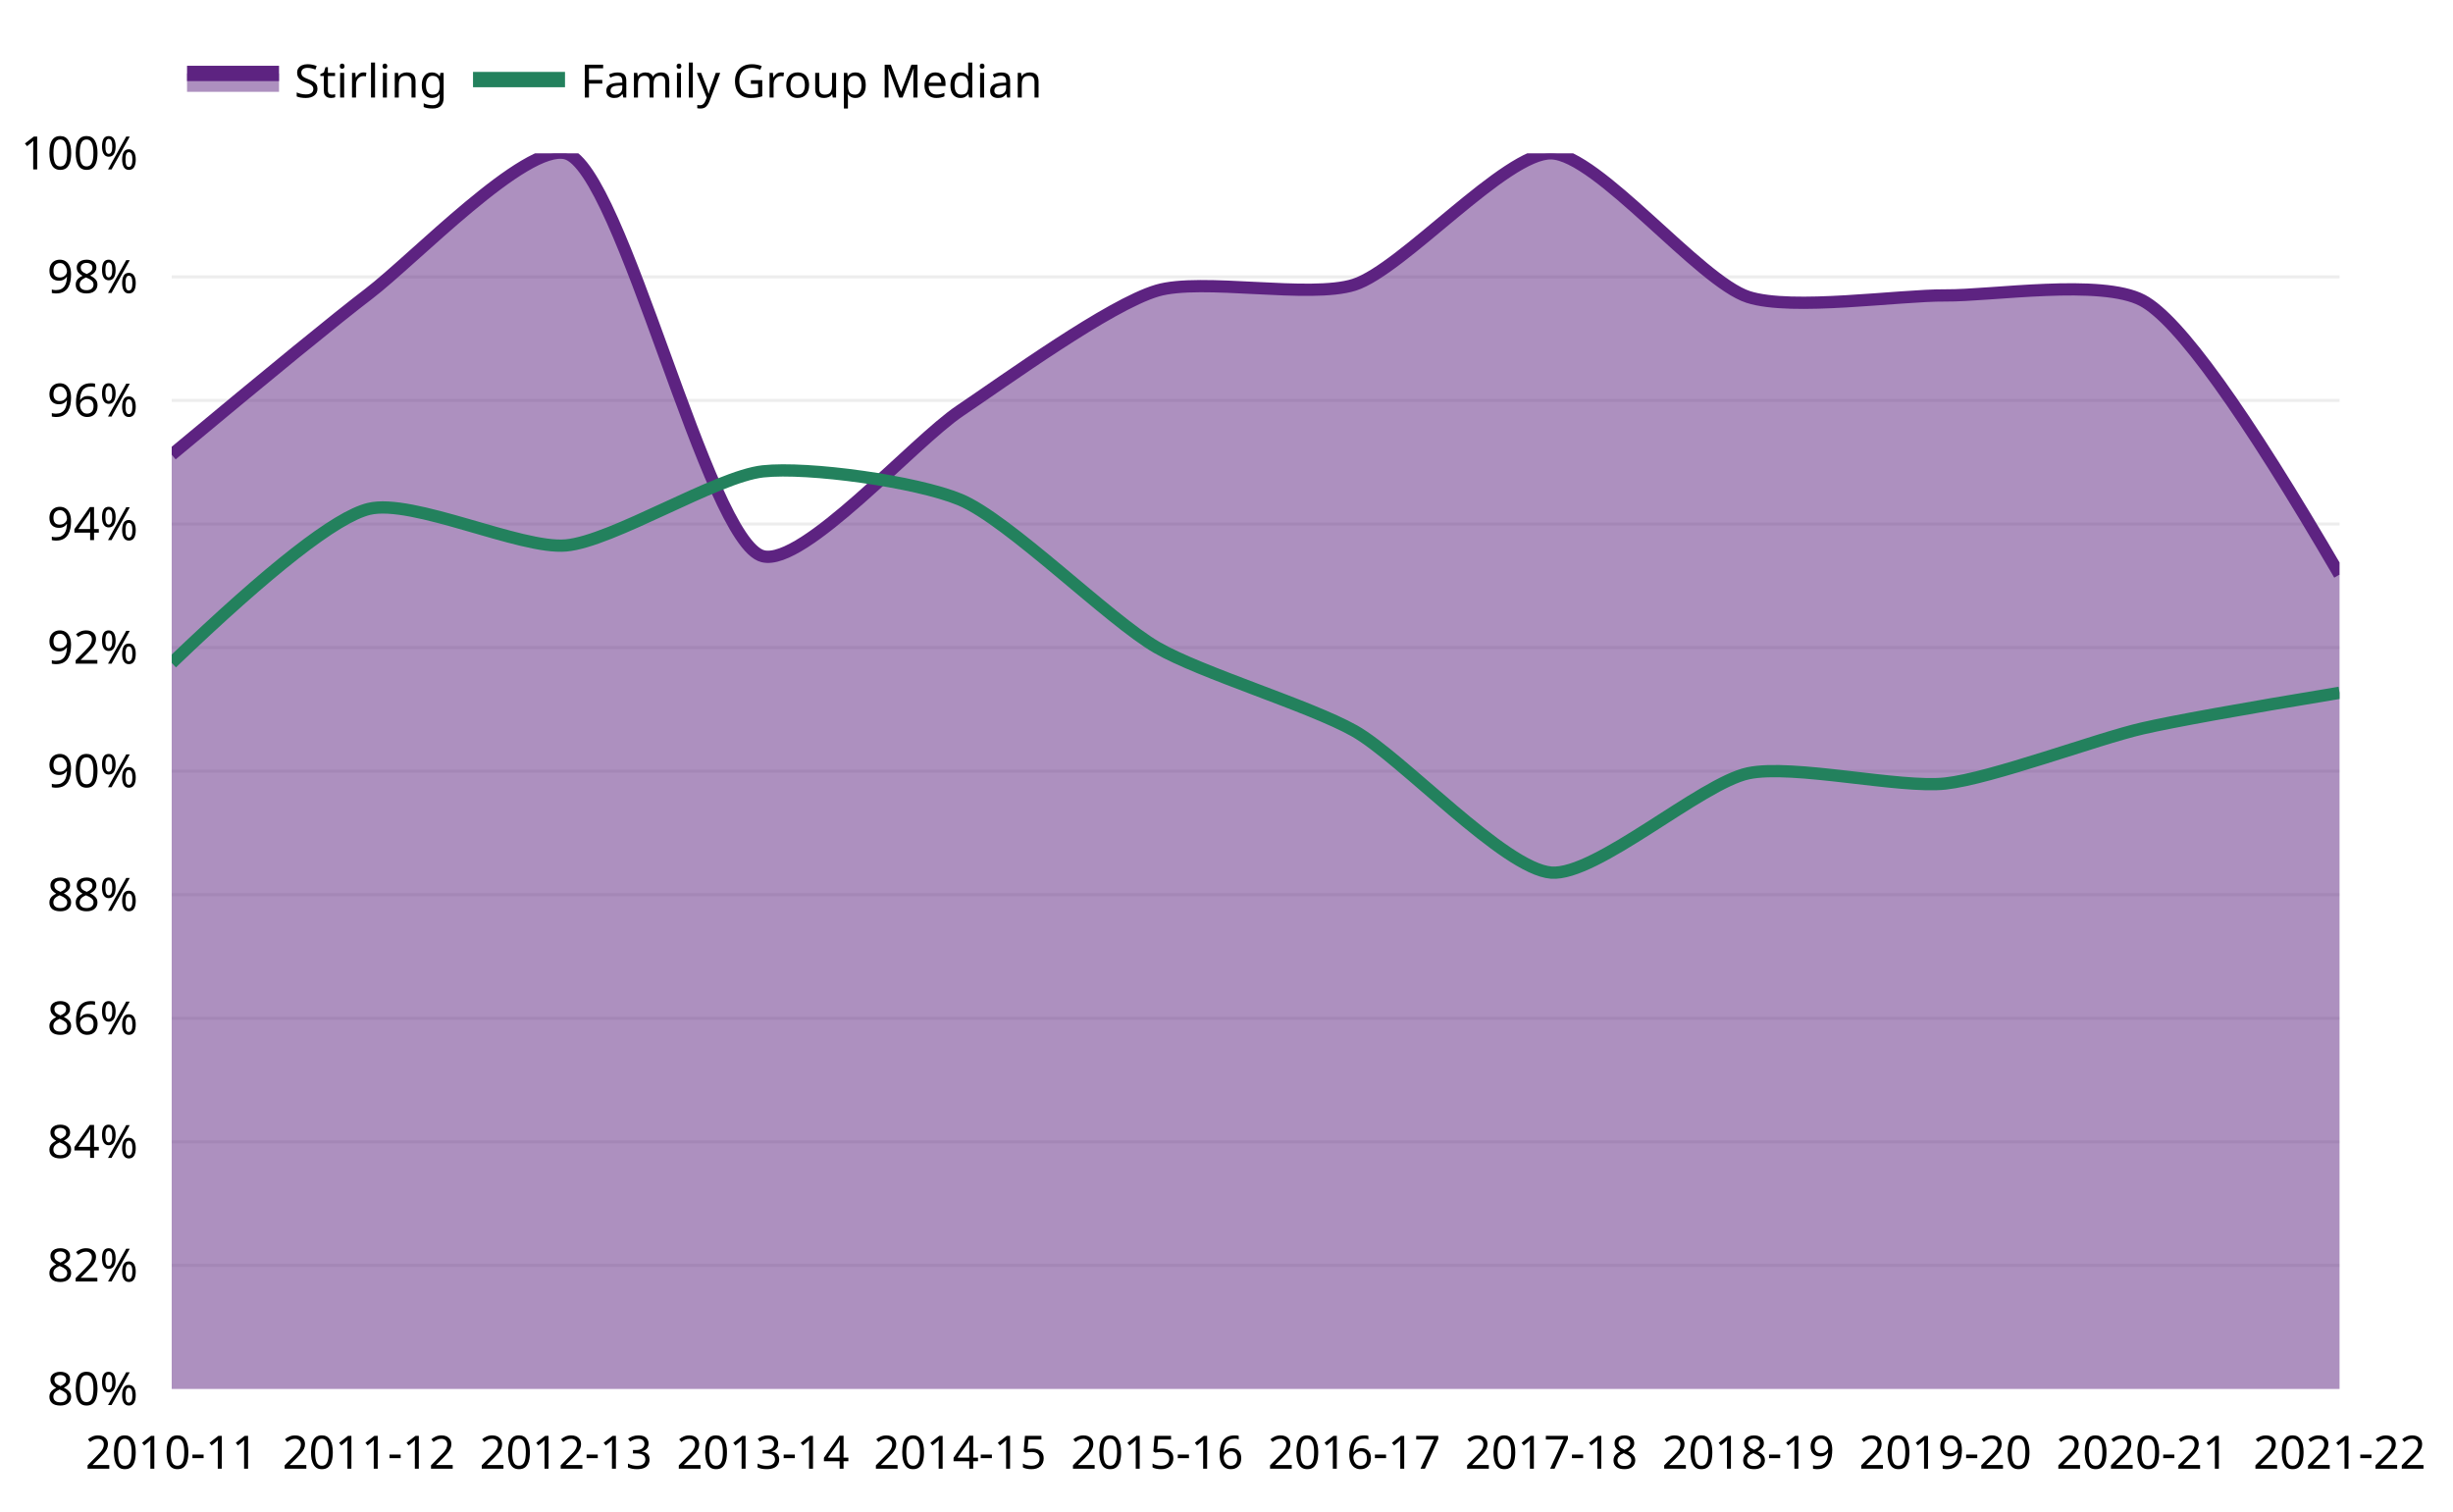
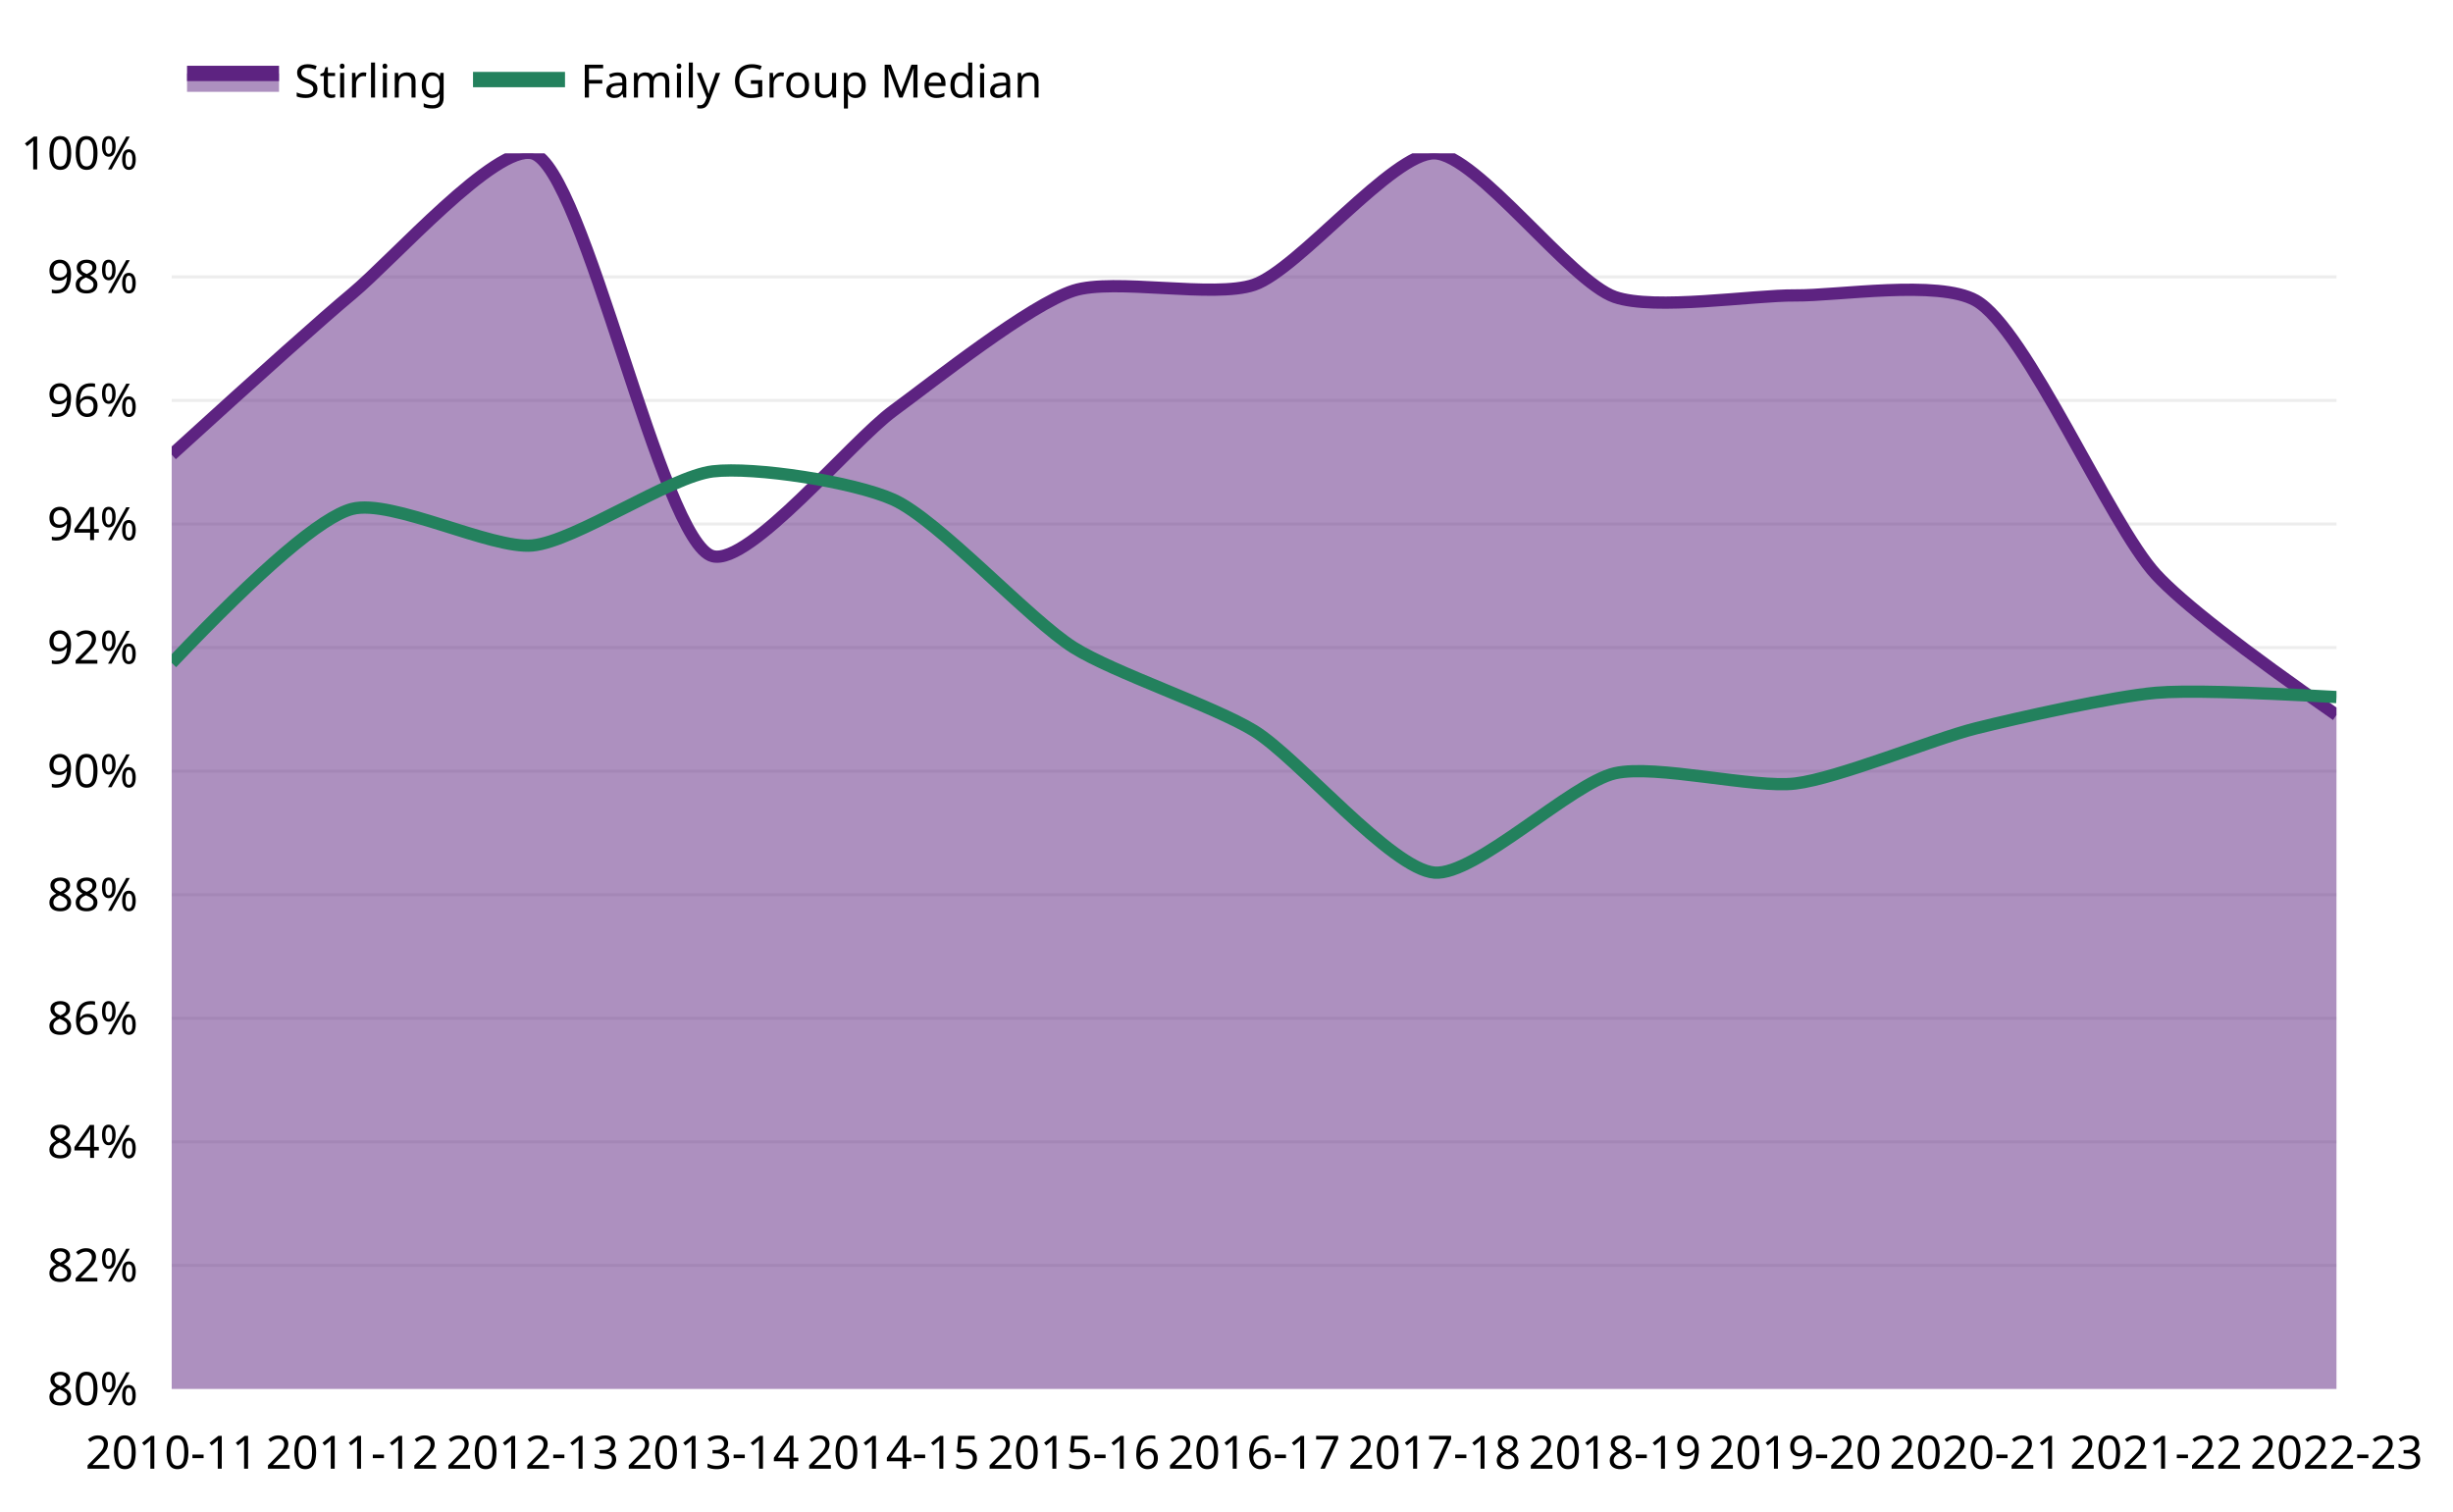
<svg xmlns="http://www.w3.org/2000/svg" class="main-svg" width="800" height="493" style="" viewBox="0 0 800 493">
  <rect x="0" y="0" width="800" height="493" style="fill: rgb(255, 255, 255); fill-opacity: 1;" />
-   <defs id="defs-af1059">
+   <defs id="defs-a1c4fb">
    <g class="clips">
-       <clipPath id="clipaf1059xyplot" class="plotclip">
-         <rect width="707" height="403" />
-       </clipPath>
-       <clipPath class="axesclip" id="clipaf1059x">
-         <rect x="56" y="0" width="707" height="493" />
-       </clipPath>
-       <clipPath class="axesclip" id="clipaf1059y">
+       <clipPath id="clipa1c4fbxyplot" class="plotclip">
+         <rect width="706" height="403" />
+       </clipPath>
+       <clipPath class="axesclip" id="clipa1c4fbx">
+         <rect x="56" y="0" width="706" height="493" />
+       </clipPath>
+       <clipPath class="axesclip" id="clipa1c4fby">
        <rect x="0" y="50" width="800" height="403" />
      </clipPath>
-       <clipPath class="axesclip" id="clipaf1059xy">
-         <rect x="56" y="50" width="707" height="403" />
+       <clipPath class="axesclip" id="clipa1c4fbxy">
+         <rect x="56" y="50" width="706" height="403" />
      </clipPath>
    </g>
    <g class="gradients" />
    <g class="patterns" />
  </defs>
  <g class="bglayer">
-     <rect class="bg" x="46" y="40" width="727" height="423" style="fill: rgb(0, 0, 0); fill-opacity: 0; stroke-width: 0;" />
+     <rect class="bg" x="46" y="40" width="726" height="423" style="fill: rgb(0, 0, 0); fill-opacity: 0; stroke-width: 0;" />
  </g>
  <g class="layer-below">
    <g class="imagelayer" />
    <g class="shapelayer" />
  </g>
  <g class="cartesianlayer">
    <g class="subplot xy">
      <g class="layer-subplot">
        <g class="shapelayer" />
        <g class="imagelayer" />
      </g>
+       <g class="minor-gridlayer">
+         <g class="x" />
+         <g class="y" />
+       </g>
      <g class="gridlayer">
        <g class="x">
-           <path class="xgrid crisp" transform="translate(120.27,0)" d="M0,50v403" style="stroke: rgb(255, 255, 255); stroke-opacity: 1; stroke-width: 1px;" />
-           <path class="xgrid crisp" transform="translate(184.55,0)" d="M0,50v403" style="stroke: rgb(255, 255, 255); stroke-opacity: 1; stroke-width: 1px;" />
-           <path class="xgrid crisp" transform="translate(248.82,0)" d="M0,50v403" style="stroke: rgb(255, 255, 255); stroke-opacity: 1; stroke-width: 1px;" />
-           <path class="xgrid crisp" transform="translate(313.09,0)" d="M0,50v403" style="stroke: rgb(255, 255, 255); stroke-opacity: 1; stroke-width: 1px;" />
-           <path class="xgrid crisp" transform="translate(377.36,0)" d="M0,50v403" style="stroke: rgb(255, 255, 255); stroke-opacity: 1; stroke-width: 1px;" />
-           <path class="xgrid crisp" transform="translate(441.64,0)" d="M0,50v403" style="stroke: rgb(255, 255, 255); stroke-opacity: 1; stroke-width: 1px;" />
-           <path class="xgrid crisp" transform="translate(505.91,0)" d="M0,50v403" style="stroke: rgb(255, 255, 255); stroke-opacity: 1; stroke-width: 1px;" />
-           <path class="xgrid crisp" transform="translate(570.18,0)" d="M0,50v403" style="stroke: rgb(255, 255, 255); stroke-opacity: 1; stroke-width: 1px;" />
-           <path class="xgrid crisp" transform="translate(634.45,0)" d="M0,50v403" style="stroke: rgb(255, 255, 255); stroke-opacity: 1; stroke-width: 1px;" />
-           <path class="xgrid crisp" transform="translate(698.73,0)" d="M0,50v403" style="stroke: rgb(255, 255, 255); stroke-opacity: 1; stroke-width: 1px;" />
+           <path class="xgrid crisp" transform="translate(114.83,0)" d="M0,50v403" style="stroke: rgb(255, 255, 255); stroke-opacity: 1; stroke-width: 1px;" />
+           <path class="xgrid crisp" transform="translate(173.67,0)" d="M0,50v403" style="stroke: rgb(255, 255, 255); stroke-opacity: 1; stroke-width: 1px;" />
+           <path class="xgrid crisp" transform="translate(232.5,0)" d="M0,50v403" style="stroke: rgb(255, 255, 255); stroke-opacity: 1; stroke-width: 1px;" />
+           <path class="xgrid crisp" transform="translate(291.33,0)" d="M0,50v403" style="stroke: rgb(255, 255, 255); stroke-opacity: 1; stroke-width: 1px;" />
+           <path class="xgrid crisp" transform="translate(350.17,0)" d="M0,50v403" style="stroke: rgb(255, 255, 255); stroke-opacity: 1; stroke-width: 1px;" />
+           <path class="xgrid crisp" transform="translate(409,0)" d="M0,50v403" style="stroke: rgb(255, 255, 255); stroke-opacity: 1; stroke-width: 1px;" />
+           <path class="xgrid crisp" transform="translate(467.83,0)" d="M0,50v403" style="stroke: rgb(255, 255, 255); stroke-opacity: 1; stroke-width: 1px;" />
+           <path class="xgrid crisp" transform="translate(526.67,0)" d="M0,50v403" style="stroke: rgb(255, 255, 255); stroke-opacity: 1; stroke-width: 1px;" />
+           <path class="xgrid crisp" transform="translate(585.5,0)" d="M0,50v403" style="stroke: rgb(255, 255, 255); stroke-opacity: 1; stroke-width: 1px;" />
+           <path class="xgrid crisp" transform="translate(644.33,0)" d="M0,50v403" style="stroke: rgb(255, 255, 255); stroke-opacity: 1; stroke-width: 1px;" />
+           <path class="xgrid crisp" transform="translate(703.17,0)" d="M0,50v403" style="stroke: rgb(255, 255, 255); stroke-opacity: 1; stroke-width: 1px;" />
        </g>
        <g class="y">
-           <path class="ygrid crisp" transform="translate(0,412.7)" d="M56,0h707" style="stroke: rgb(237, 237, 237); stroke-opacity: 1; stroke-width: 1px;" />
-           <path class="ygrid crisp" transform="translate(0,372.4)" d="M56,0h707" style="stroke: rgb(237, 237, 237); stroke-opacity: 1; stroke-width: 1px;" />
-           <path class="ygrid crisp" transform="translate(0,332.1)" d="M56,0h707" style="stroke: rgb(237, 237, 237); stroke-opacity: 1; stroke-width: 1px;" />
-           <path class="ygrid crisp" transform="translate(0,291.8)" d="M56,0h707" style="stroke: rgb(237, 237, 237); stroke-opacity: 1; stroke-width: 1px;" />
-           <path class="ygrid crisp" transform="translate(0,251.5)" d="M56,0h707" style="stroke: rgb(237, 237, 237); stroke-opacity: 1; stroke-width: 1px;" />
-           <path class="ygrid crisp" transform="translate(0,211.2)" d="M56,0h707" style="stroke: rgb(237, 237, 237); stroke-opacity: 1; stroke-width: 1px;" />
-           <path class="ygrid crisp" transform="translate(0,170.9)" d="M56,0h707" style="stroke: rgb(237, 237, 237); stroke-opacity: 1; stroke-width: 1px;" />
-           <path class="ygrid crisp" transform="translate(0,130.6)" d="M56,0h707" style="stroke: rgb(237, 237, 237); stroke-opacity: 1; stroke-width: 1px;" />
-           <path class="ygrid crisp" transform="translate(0,90.3)" d="M56,0h707" style="stroke: rgb(237, 237, 237); stroke-opacity: 1; stroke-width: 1px;" />
+           <path class="ygrid crisp" transform="translate(0,412.7)" d="M56,0h706" style="stroke: rgb(237, 237, 237); stroke-opacity: 1; stroke-width: 1px;" />
+           <path class="ygrid crisp" transform="translate(0,372.4)" d="M56,0h706" style="stroke: rgb(237, 237, 237); stroke-opacity: 1; stroke-width: 1px;" />
+           <path class="ygrid crisp" transform="translate(0,332.1)" d="M56,0h706" style="stroke: rgb(237, 237, 237); stroke-opacity: 1; stroke-width: 1px;" />
+           <path class="ygrid crisp" transform="translate(0,291.8)" d="M56,0h706" style="stroke: rgb(237, 237, 237); stroke-opacity: 1; stroke-width: 1px;" />
+           <path class="ygrid crisp" transform="translate(0,251.5)" d="M56,0h706" style="stroke: rgb(237, 237, 237); stroke-opacity: 1; stroke-width: 1px;" />
+           <path class="ygrid crisp" transform="translate(0,211.2)" d="M56,0h706" style="stroke: rgb(237, 237, 237); stroke-opacity: 1; stroke-width: 1px;" />
+           <path class="ygrid crisp" transform="translate(0,170.9)" d="M56,0h706" style="stroke: rgb(237, 237, 237); stroke-opacity: 1; stroke-width: 1px;" />
+           <path class="ygrid crisp" transform="translate(0,130.6)" d="M56,0h706" style="stroke: rgb(237, 237, 237); stroke-opacity: 1; stroke-width: 1px;" />
+           <path class="ygrid crisp" transform="translate(0,90.3)" d="M56,0h706" style="stroke: rgb(237, 237, 237); stroke-opacity: 1; stroke-width: 1px;" />
        </g>
      </g>
      <g class="zerolinelayer" />
      <path class="xlines-below" />
      <path class="ylines-below" />
      <g class="overlines-below" />
      <g class="xaxislayer-below" />
      <g class="yaxislayer-below" />
      <g class="overaxes-below" />
-       <g class="plot" transform="translate(56,50)" clip-path="url(#clipaf1059xyplot)">
+       <g class="plot" transform="translate(56,50)" clip-path="url(#clipa1c4fbxyplot)">
        <g class="scatterlayer mlayer">
-           <g class="trace scatter trace6a9c7e" style="stroke-miterlimit: 2;">
+           <g class="trace scatter trace711360" style="stroke-miterlimit: 2;">
            <g class="fills">
              <g>
-                 <path class="js-fill" d="M707,2015L0,2015L0,98.29Q49.08,57.39 64.27,45.8C79.08,34.49 115.24,-3.38 128.55,0C146.67,4.6 174.78,127 192.82,131.41C206.15,134.67 241.86,94.19 257.09,83.96C271.87,74.03 305.72,49.42 321.36,44.78C335.81,40.49 371.27,47.46 385.64,42.87C401.39,37.84 435.02,-0.31 449.91,0C465.02,0.32 498.3,41.75 514.18,46.86C528.46,51.45 563.45,46.22 578.45,46.35C593.45,46.48 629.26,40.86 642.73,47.98Q660.35,57.3 707,137.39" style="fill: rgb(93, 35, 129); fill-opacity: 0.5; stroke-width: 0;" />
+                 <path class="js-fill" d="M706,2015L0,2015L0,98.29Q44.9,57.41 58.83,45.8C72.37,34.51 105.55,-3.02 117.67,0C134.51,4.2 159.75,127.39 176.5,131.41C188.64,134.32 221.36,94.21 235.33,83.96C248.84,74.05 279.75,49.4 294.17,44.78C307.32,40.57 339.93,47.36 353,42.87C367.54,37.87 398.21,-0.29 411.83,0C425.67,0.3 455.99,41.8 470.67,46.86C483.65,51.34 515.77,46.22 529.5,46.35C543.23,46.48 576.11,41.17 588.33,47.98C604.81,57.16 631.96,120.92 647.17,137.39Q659.86,151.13 706,183.18" style="fill: rgb(93, 35, 129); fill-opacity: 0.5; stroke-width: 0;" />
              </g>
            </g>
            <g class="errorbars" />
            <g class="lines">
-               <path class="js-line" d="M0,98.29Q49.08,57.39 64.27,45.8C79.08,34.49 115.24,-3.38 128.55,0C146.67,4.6 174.78,127 192.82,131.41C206.15,134.67 241.86,94.19 257.09,83.96C271.87,74.03 305.72,49.42 321.36,44.78C335.81,40.49 371.27,47.46 385.64,42.87C401.39,37.84 435.02,-0.31 449.91,0C465.02,0.32 498.3,41.75 514.18,46.86C528.46,51.45 563.45,46.22 578.45,46.35C593.45,46.48 629.26,40.86 642.73,47.98Q660.35,57.3 707,137.39" style="vector-effect: non-scaling-stroke; fill: none; stroke: rgb(93, 35, 129); stroke-opacity: 1; stroke-width: 4px; opacity: 1;" />
+               <path class="js-line" d="M0,98.29Q44.9,57.41 58.83,45.8C72.37,34.51 105.55,-3.02 117.67,0C134.51,4.2 159.75,127.39 176.5,131.41C188.64,134.32 221.36,94.21 235.33,83.96C248.84,74.05 279.75,49.4 294.17,44.78C307.32,40.57 339.93,47.36 353,42.87C367.54,37.87 398.21,-0.29 411.83,0C425.67,0.3 455.99,41.8 470.67,46.86C483.65,51.34 515.77,46.22 529.5,46.35C543.23,46.48 576.11,41.17 588.33,47.98C604.81,57.16 631.96,120.92 647.17,137.39Q659.86,151.13 706,183.18" style="vector-effect: none; fill: none; stroke: rgb(93, 35, 129); stroke-opacity: 1; stroke-width: 4px; opacity: 1;" />
            </g>
            <g class="points" />
            <g class="text" />
          </g>
-           <g class="trace scatter trace777e4c" style="stroke-miterlimit: 2; opacity: 1;">
+           <g class="trace scatter tracea10fc5" style="stroke-miterlimit: 2; opacity: 1;">
            <g class="fills" />
            <g class="errorbars" />
            <g class="lines">
-               <path class="js-line" d="M0,166.22Q48.35,119.88 64.27,115.98C78.53,112.49 113.73,129.2 128.55,127.89C143.74,126.55 177.61,105.39 192.82,103.73C207.61,102.12 242.81,107.01 257.09,112.93C272.98,119.52 305.79,152.26 321.36,161.21C335.86,169.55 371.09,180.16 385.64,188.33C401.14,197.03 434.54,233.38 449.91,234.59C464.57,235.74 498.74,205.44 514.18,202.19C528.78,199.12 563.59,207.18 578.45,205.53C593.59,203.85 627.65,191.02 642.73,187.56Q657.65,184.13 707,175.94" style="vector-effect: non-scaling-stroke; fill: none; stroke: rgb(35, 129, 93); stroke-opacity: 1; stroke-width: 4px; opacity: 1;" />
+               <path class="js-line" d="M0,166.22Q44.11,119.79 58.83,115.98C71.79,112.62 104.13,129.18 117.67,127.89C131.6,126.56 162.54,105.37 176.5,103.73C190.01,102.14 222.35,107.11 235.33,112.93C250.01,119.51 279.84,152.24 294.17,161.21C307.39,169.49 339.73,180.21 353,188.33C367.26,197.06 397.71,233.44 411.83,234.59C425.21,235.68 456.46,205.42 470.67,202.19C483.98,199.17 515.92,207.17 529.5,205.53C543.38,203.86 574.51,191.02 588.33,187.56C601.97,184.14 633.38,177.12 647.17,175.94Q660.83,174.77 706,177.34" style="vector-effect: none; fill: none; stroke: rgb(35, 129, 93); stroke-opacity: 1; stroke-width: 4px; opacity: 1;" />
            </g>
            <g class="points" />
            <g class="text" />
          </g>
        </g>
      </g>
      <g class="overplot" />
      <path class="xlines-above crisp" d="M0,0" style="fill: none;" />
      <path class="ylines-above crisp" d="M0,0" style="fill: none;" />
      <g class="overlines-above" />
      <g class="xaxislayer-above">
        <g class="xtick">
          <text text-anchor="middle" x="0" y="479" transform="translate(56,0)" style="font-family: 'Segoe UI Semibold'; font-size: 15px; fill: rgb(0, 0, 0); fill-opacity: 1; white-space: pre; opacity: 1;">2010-11</text>
        </g>
        <g class="xtick">
-           <text text-anchor="middle" x="0" y="479" transform="translate(120.27,0)" style="font-family: 'Segoe UI Semibold'; font-size: 15px; fill: rgb(0, 0, 0); fill-opacity: 1; white-space: pre; opacity: 1;">2011-12</text>
-         </g>
-         <g class="xtick">
-           <text text-anchor="middle" x="0" y="479" transform="translate(184.55,0)" style="font-family: 'Segoe UI Semibold'; font-size: 15px; fill: rgb(0, 0, 0); fill-opacity: 1; white-space: pre; opacity: 1;">2012-13</text>
-         </g>
-         <g class="xtick">
-           <text text-anchor="middle" x="0" y="479" transform="translate(248.82,0)" style="font-family: 'Segoe UI Semibold'; font-size: 15px; fill: rgb(0, 0, 0); fill-opacity: 1; white-space: pre; opacity: 1;">2013-14</text>
-         </g>
-         <g class="xtick">
-           <text text-anchor="middle" x="0" y="479" transform="translate(313.09,0)" style="font-family: 'Segoe UI Semibold'; font-size: 15px; fill: rgb(0, 0, 0); fill-opacity: 1; white-space: pre; opacity: 1;">2014-15</text>
-         </g>
-         <g class="xtick">
-           <text text-anchor="middle" x="0" y="479" transform="translate(377.36,0)" style="font-family: 'Segoe UI Semibold'; font-size: 15px; fill: rgb(0, 0, 0); fill-opacity: 1; white-space: pre; opacity: 1;">2015-16</text>
-         </g>
-         <g class="xtick">
-           <text text-anchor="middle" x="0" y="479" transform="translate(441.64,0)" style="font-family: 'Segoe UI Semibold'; font-size: 15px; fill: rgb(0, 0, 0); fill-opacity: 1; white-space: pre; opacity: 1;">2016-17</text>
-         </g>
-         <g class="xtick">
-           <text text-anchor="middle" x="0" y="479" transform="translate(505.91,0)" style="font-family: 'Segoe UI Semibold'; font-size: 15px; fill: rgb(0, 0, 0); fill-opacity: 1; white-space: pre; opacity: 1;">2017-18</text>
-         </g>
-         <g class="xtick">
-           <text text-anchor="middle" x="0" y="479" transform="translate(570.18,0)" style="font-family: 'Segoe UI Semibold'; font-size: 15px; fill: rgb(0, 0, 0); fill-opacity: 1; white-space: pre; opacity: 1;">2018-19</text>
-         </g>
-         <g class="xtick">
-           <text text-anchor="middle" x="0" y="479" transform="translate(634.45,0)" style="font-family: 'Segoe UI Semibold'; font-size: 15px; fill: rgb(0, 0, 0); fill-opacity: 1; white-space: pre; opacity: 1;">2019-20</text>
-         </g>
-         <g class="xtick">
-           <text text-anchor="middle" x="0" y="479" transform="translate(698.73,0)" style="font-family: 'Segoe UI Semibold'; font-size: 15px; fill: rgb(0, 0, 0); fill-opacity: 1; white-space: pre; opacity: 1;">2020-21</text>
-         </g>
-         <g class="xtick">
-           <text text-anchor="middle" x="0" y="479" transform="translate(763,0)" style="font-family: 'Segoe UI Semibold'; font-size: 15px; fill: rgb(0, 0, 0); fill-opacity: 1; white-space: pre; opacity: 1;">2021-22</text>
+           <text text-anchor="middle" x="0" y="479" transform="translate(114.83,0)" style="font-family: 'Segoe UI Semibold'; font-size: 15px; fill: rgb(0, 0, 0); fill-opacity: 1; white-space: pre; opacity: 1;">2011-12</text>
+         </g>
+         <g class="xtick">
+           <text text-anchor="middle" x="0" y="479" transform="translate(173.67,0)" style="font-family: 'Segoe UI Semibold'; font-size: 15px; fill: rgb(0, 0, 0); fill-opacity: 1; white-space: pre; opacity: 1;">2012-13</text>
+         </g>
+         <g class="xtick">
+           <text text-anchor="middle" x="0" y="479" transform="translate(232.5,0)" style="font-family: 'Segoe UI Semibold'; font-size: 15px; fill: rgb(0, 0, 0); fill-opacity: 1; white-space: pre; opacity: 1;">2013-14</text>
+         </g>
+         <g class="xtick">
+           <text text-anchor="middle" x="0" y="479" transform="translate(291.33,0)" style="font-family: 'Segoe UI Semibold'; font-size: 15px; fill: rgb(0, 0, 0); fill-opacity: 1; white-space: pre; opacity: 1;">2014-15</text>
+         </g>
+         <g class="xtick">
+           <text text-anchor="middle" x="0" y="479" transform="translate(350.17,0)" style="font-family: 'Segoe UI Semibold'; font-size: 15px; fill: rgb(0, 0, 0); fill-opacity: 1; white-space: pre; opacity: 1;">2015-16</text>
+         </g>
+         <g class="xtick">
+           <text text-anchor="middle" x="0" y="479" transform="translate(409,0)" style="font-family: 'Segoe UI Semibold'; font-size: 15px; fill: rgb(0, 0, 0); fill-opacity: 1; white-space: pre; opacity: 1;">2016-17</text>
+         </g>
+         <g class="xtick">
+           <text text-anchor="middle" x="0" y="479" transform="translate(467.83,0)" style="font-family: 'Segoe UI Semibold'; font-size: 15px; fill: rgb(0, 0, 0); fill-opacity: 1; white-space: pre; opacity: 1;">2017-18</text>
+         </g>
+         <g class="xtick">
+           <text text-anchor="middle" x="0" y="479" transform="translate(526.67,0)" style="font-family: 'Segoe UI Semibold'; font-size: 15px; fill: rgb(0, 0, 0); fill-opacity: 1; white-space: pre; opacity: 1;">2018-19</text>
+         </g>
+         <g class="xtick">
+           <text text-anchor="middle" x="0" y="479" transform="translate(585.5,0)" style="font-family: 'Segoe UI Semibold'; font-size: 15px; fill: rgb(0, 0, 0); fill-opacity: 1; white-space: pre; opacity: 1;">2019-20</text>
+         </g>
+         <g class="xtick">
+           <text text-anchor="middle" x="0" y="479" transform="translate(644.33,0)" style="font-family: 'Segoe UI Semibold'; font-size: 15px; fill: rgb(0, 0, 0); fill-opacity: 1; white-space: pre; opacity: 1;">2020-21</text>
+         </g>
+         <g class="xtick">
+           <text text-anchor="middle" x="0" y="479" transform="translate(703.17,0)" style="font-family: 'Segoe UI Semibold'; font-size: 15px; fill: rgb(0, 0, 0); fill-opacity: 1; white-space: pre; opacity: 1;">2021-22</text>
+         </g>
+         <g class="xtick">
+           <text text-anchor="middle" x="0" y="479" transform="translate(762,0)" style="font-family: 'Segoe UI Semibold'; font-size: 15px; fill: rgb(0, 0, 0); fill-opacity: 1; white-space: pre; opacity: 1;">2022-23</text>
        </g>
      </g>
      <g class="yaxislayer-above">
        <g class="ytick">
          <text text-anchor="end" x="45" y="5.25" transform="translate(0,453)" style="font-family: 'Segoe UI Semibold'; font-size: 15px; fill: rgb(0, 0, 0); fill-opacity: 1; white-space: pre; opacity: 1;">80%</text>
        </g>
        <g class="ytick">
          <text text-anchor="end" x="45" y="5.25" style="font-family: 'Segoe UI Semibold'; font-size: 15px; fill: rgb(0, 0, 0); fill-opacity: 1; white-space: pre; opacity: 1;" transform="translate(0,412.7)">82%</text>
        </g>
        <g class="ytick">
          <text text-anchor="end" x="45" y="5.25" style="font-family: 'Segoe UI Semibold'; font-size: 15px; fill: rgb(0, 0, 0); fill-opacity: 1; white-space: pre; opacity: 1;" transform="translate(0,372.4)">84%</text>
        </g>
        <g class="ytick">
          <text text-anchor="end" x="45" y="5.25" style="font-family: 'Segoe UI Semibold'; font-size: 15px; fill: rgb(0, 0, 0); fill-opacity: 1; white-space: pre; opacity: 1;" transform="translate(0,332.1)">86%</text>
        </g>
        <g class="ytick">
          <text text-anchor="end" x="45" y="5.25" style="font-family: 'Segoe UI Semibold'; font-size: 15px; fill: rgb(0, 0, 0); fill-opacity: 1; white-space: pre; opacity: 1;" transform="translate(0,291.8)">88%</text>
        </g>
        <g class="ytick">
          <text text-anchor="end" x="45" y="5.25" style="font-family: 'Segoe UI Semibold'; font-size: 15px; fill: rgb(0, 0, 0); fill-opacity: 1; white-space: pre; opacity: 1;" transform="translate(0,251.5)">90%</text>
        </g>
        <g class="ytick">
          <text text-anchor="end" x="45" y="5.25" style="font-family: 'Segoe UI Semibold'; font-size: 15px; fill: rgb(0, 0, 0); fill-opacity: 1; white-space: pre; opacity: 1;" transform="translate(0,211.2)">92%</text>
        </g>
        <g class="ytick">
          <text text-anchor="end" x="45" y="5.25" style="font-family: 'Segoe UI Semibold'; font-size: 15px; fill: rgb(0, 0, 0); fill-opacity: 1; white-space: pre; opacity: 1;" transform="translate(0,170.9)">94%</text>
        </g>
        <g class="ytick">
          <text text-anchor="end" x="45" y="5.25" style="font-family: 'Segoe UI Semibold'; font-size: 15px; fill: rgb(0, 0, 0); fill-opacity: 1; white-space: pre; opacity: 1;" transform="translate(0,130.6)">96%</text>
        </g>
        <g class="ytick">
          <text text-anchor="end" x="45" y="5.25" style="font-family: 'Segoe UI Semibold'; font-size: 15px; fill: rgb(0, 0, 0); fill-opacity: 1; white-space: pre; opacity: 1;" transform="translate(0,90.3)">98%</text>
        </g>
        <g class="ytick">
          <text text-anchor="end" x="45" y="5.25" style="font-family: 'Segoe UI Semibold'; font-size: 15px; fill: rgb(0, 0, 0); fill-opacity: 1; white-space: pre; opacity: 1;" transform="translate(0,50)">100%</text>
        </g>
      </g>
      <g class="overaxes-above" />
    </g>
  </g>
  <g class="polarlayer" />
  <g class="smithlayer" />
  <g class="ternarylayer" />
  <g class="geolayer" />
  <g class="funnelarealayer" />
  <g class="pielayer" />
  <g class="iciclelayer" />
  <g class="treemaplayer" />
  <g class="sunburstlayer" />
  <g class="glimages" />
-   <defs id="topdefs-af1059">
+   <defs id="topdefs-a1c4fb">
    <g class="clips" />
-     <clipPath id="legendaf1059">
+     <clipPath id="legenda1c4fb">
      <rect width="285" height="33" x="0" y="0" />
    </clipPath>
  </defs>
  <g class="layer-above">
    <g class="imagelayer" />
    <g class="shapelayer" />
  </g>
  <g class="infolayer">
    <g class="legend" pointer-events="all" transform="translate(56,9.7)">
      <rect class="bg" shape-rendering="crispEdges" width="285" height="33" x="0" y="0" style="stroke: rgb(68, 68, 68); stroke-opacity: 1; fill: rgb(0, 0, 0); fill-opacity: 0; stroke-width: 0px;" />
-       <g class="scrollbox" transform="" clip-path="url(#legendaf1059)">
+       <g class="scrollbox" transform="" clip-path="url(#legenda1c4fb)">
        <g class="groups">
          <g class="traces" transform="translate(0,16.25)" style="opacity: 1;">
            <text class="legendtext" text-anchor="start" x="40" y="5.85" style="font-family: 'Segoe UI Semibold'; font-size: 15px; fill: rgb(0, 0, 0); fill-opacity: 1; white-space: pre;">Stirling</text>
            <g class="layers">
              <g class="legendfill">
                <path class="js-fill" d="M5,-2h30v6h-30z" style="stroke-width: 0; fill: rgb(93, 35, 129); fill-opacity: 0.5;" />
              </g>
              <g class="legendlines">
                <path class="js-line" d="M5,-2h30" style="fill: none; stroke: rgb(93, 35, 129); stroke-opacity: 1; stroke-width: 5px;" />
              </g>
              <g class="legendsymbols">
                <g class="legendpoints" />
              </g>
            </g>
            <rect class="legendtoggle" x="0" y="-11.25" width="90.766" height="22.5" style="fill: rgb(0, 0, 0); fill-opacity: 0;" />
          </g>
          <g class="traces" transform="translate(93.26562,16.25)" style="opacity: 1;">
            <text class="legendtext" text-anchor="start" x="40" y="5.85" style="font-family: 'Segoe UI Semibold'; font-size: 15px; fill: rgb(0, 0, 0); fill-opacity: 1; white-space: pre;">Family Group Median</text>
            <g class="layers" style="opacity: 1;">
              <g class="legendfill" />
              <g class="legendlines">
                <path class="js-line" d="M5,0h30" style="fill: none; stroke: rgb(35, 129, 93); stroke-opacity: 1; stroke-width: 5px;" />
              </g>
              <g class="legendsymbols">
                <g class="legendpoints" />
              </g>
            </g>
            <rect class="legendtoggle" x="0" y="-11.25" width="188.609" height="22.5" style="fill: rgb(0, 0, 0); fill-opacity: 0;" />
          </g>
        </g>
      </g>
      <rect class="scrollbar" rx="20" ry="3" width="0" height="0" x="0" y="0" style="fill: rgb(128, 139, 164); fill-opacity: 1;" />
    </g>
    <g class="g-gtitle" />
    <g class="g-xtitle" />
    <g class="g-ytitle" />
  </g>
</svg>
